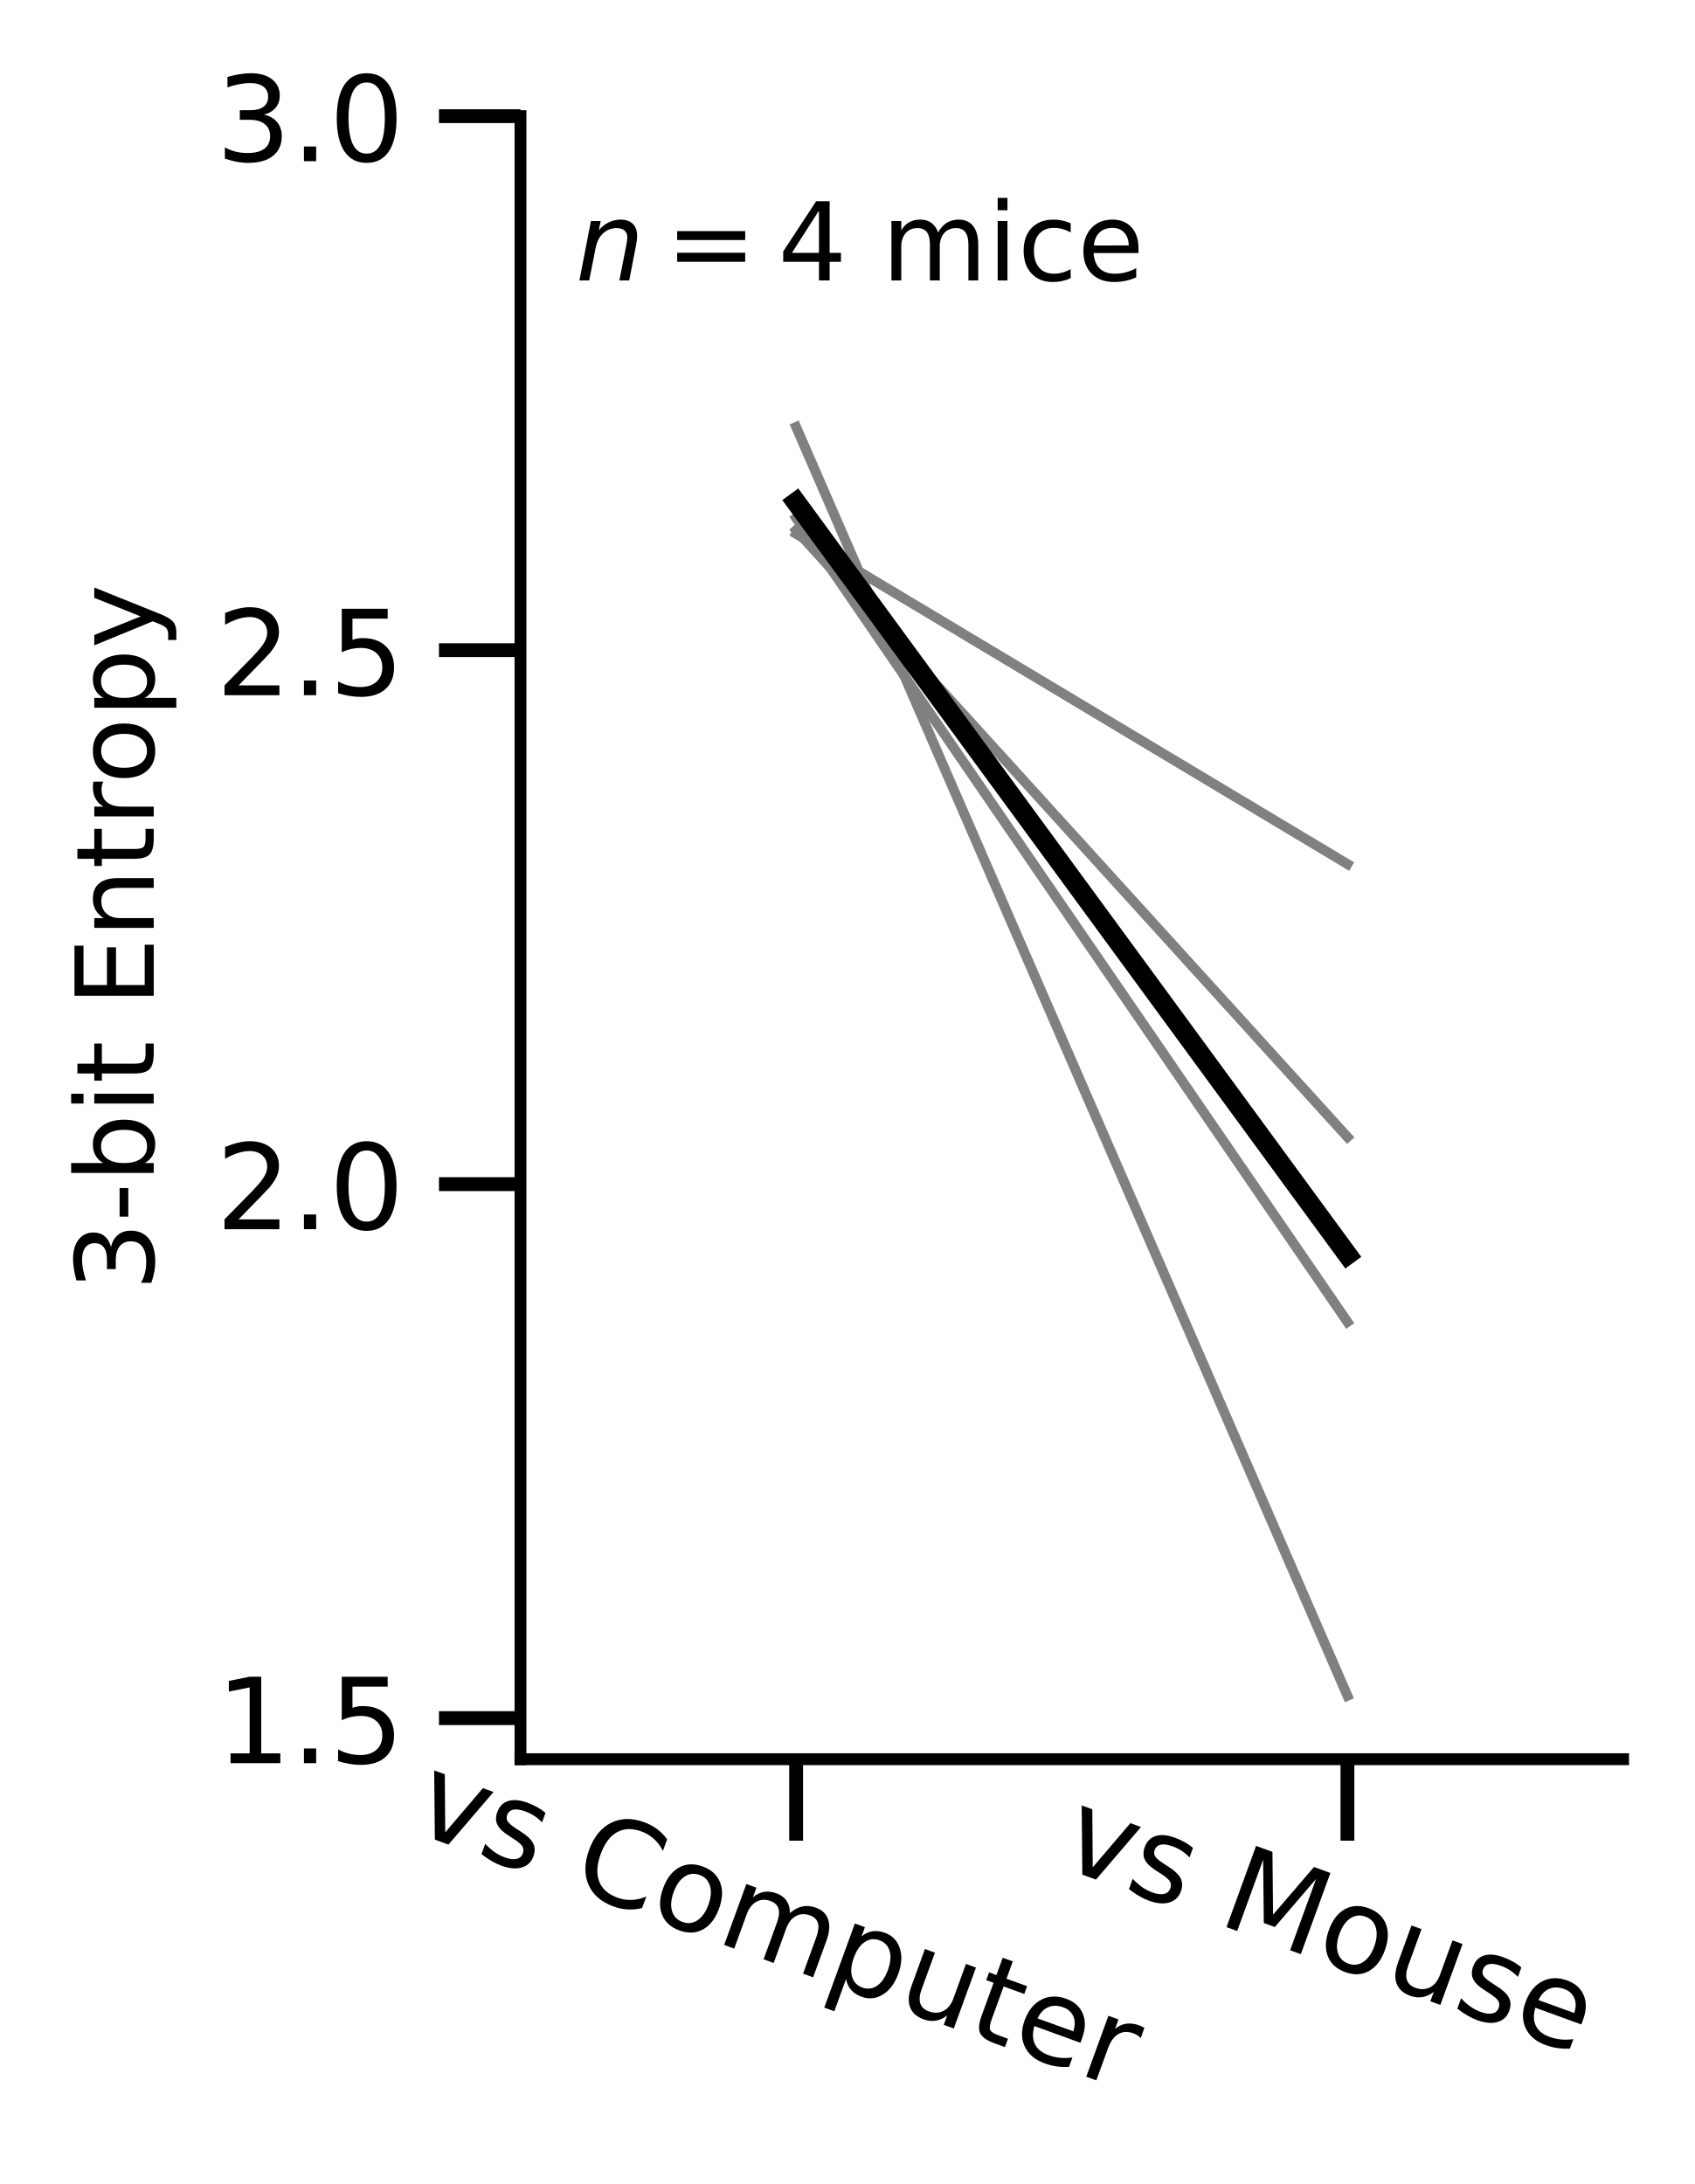
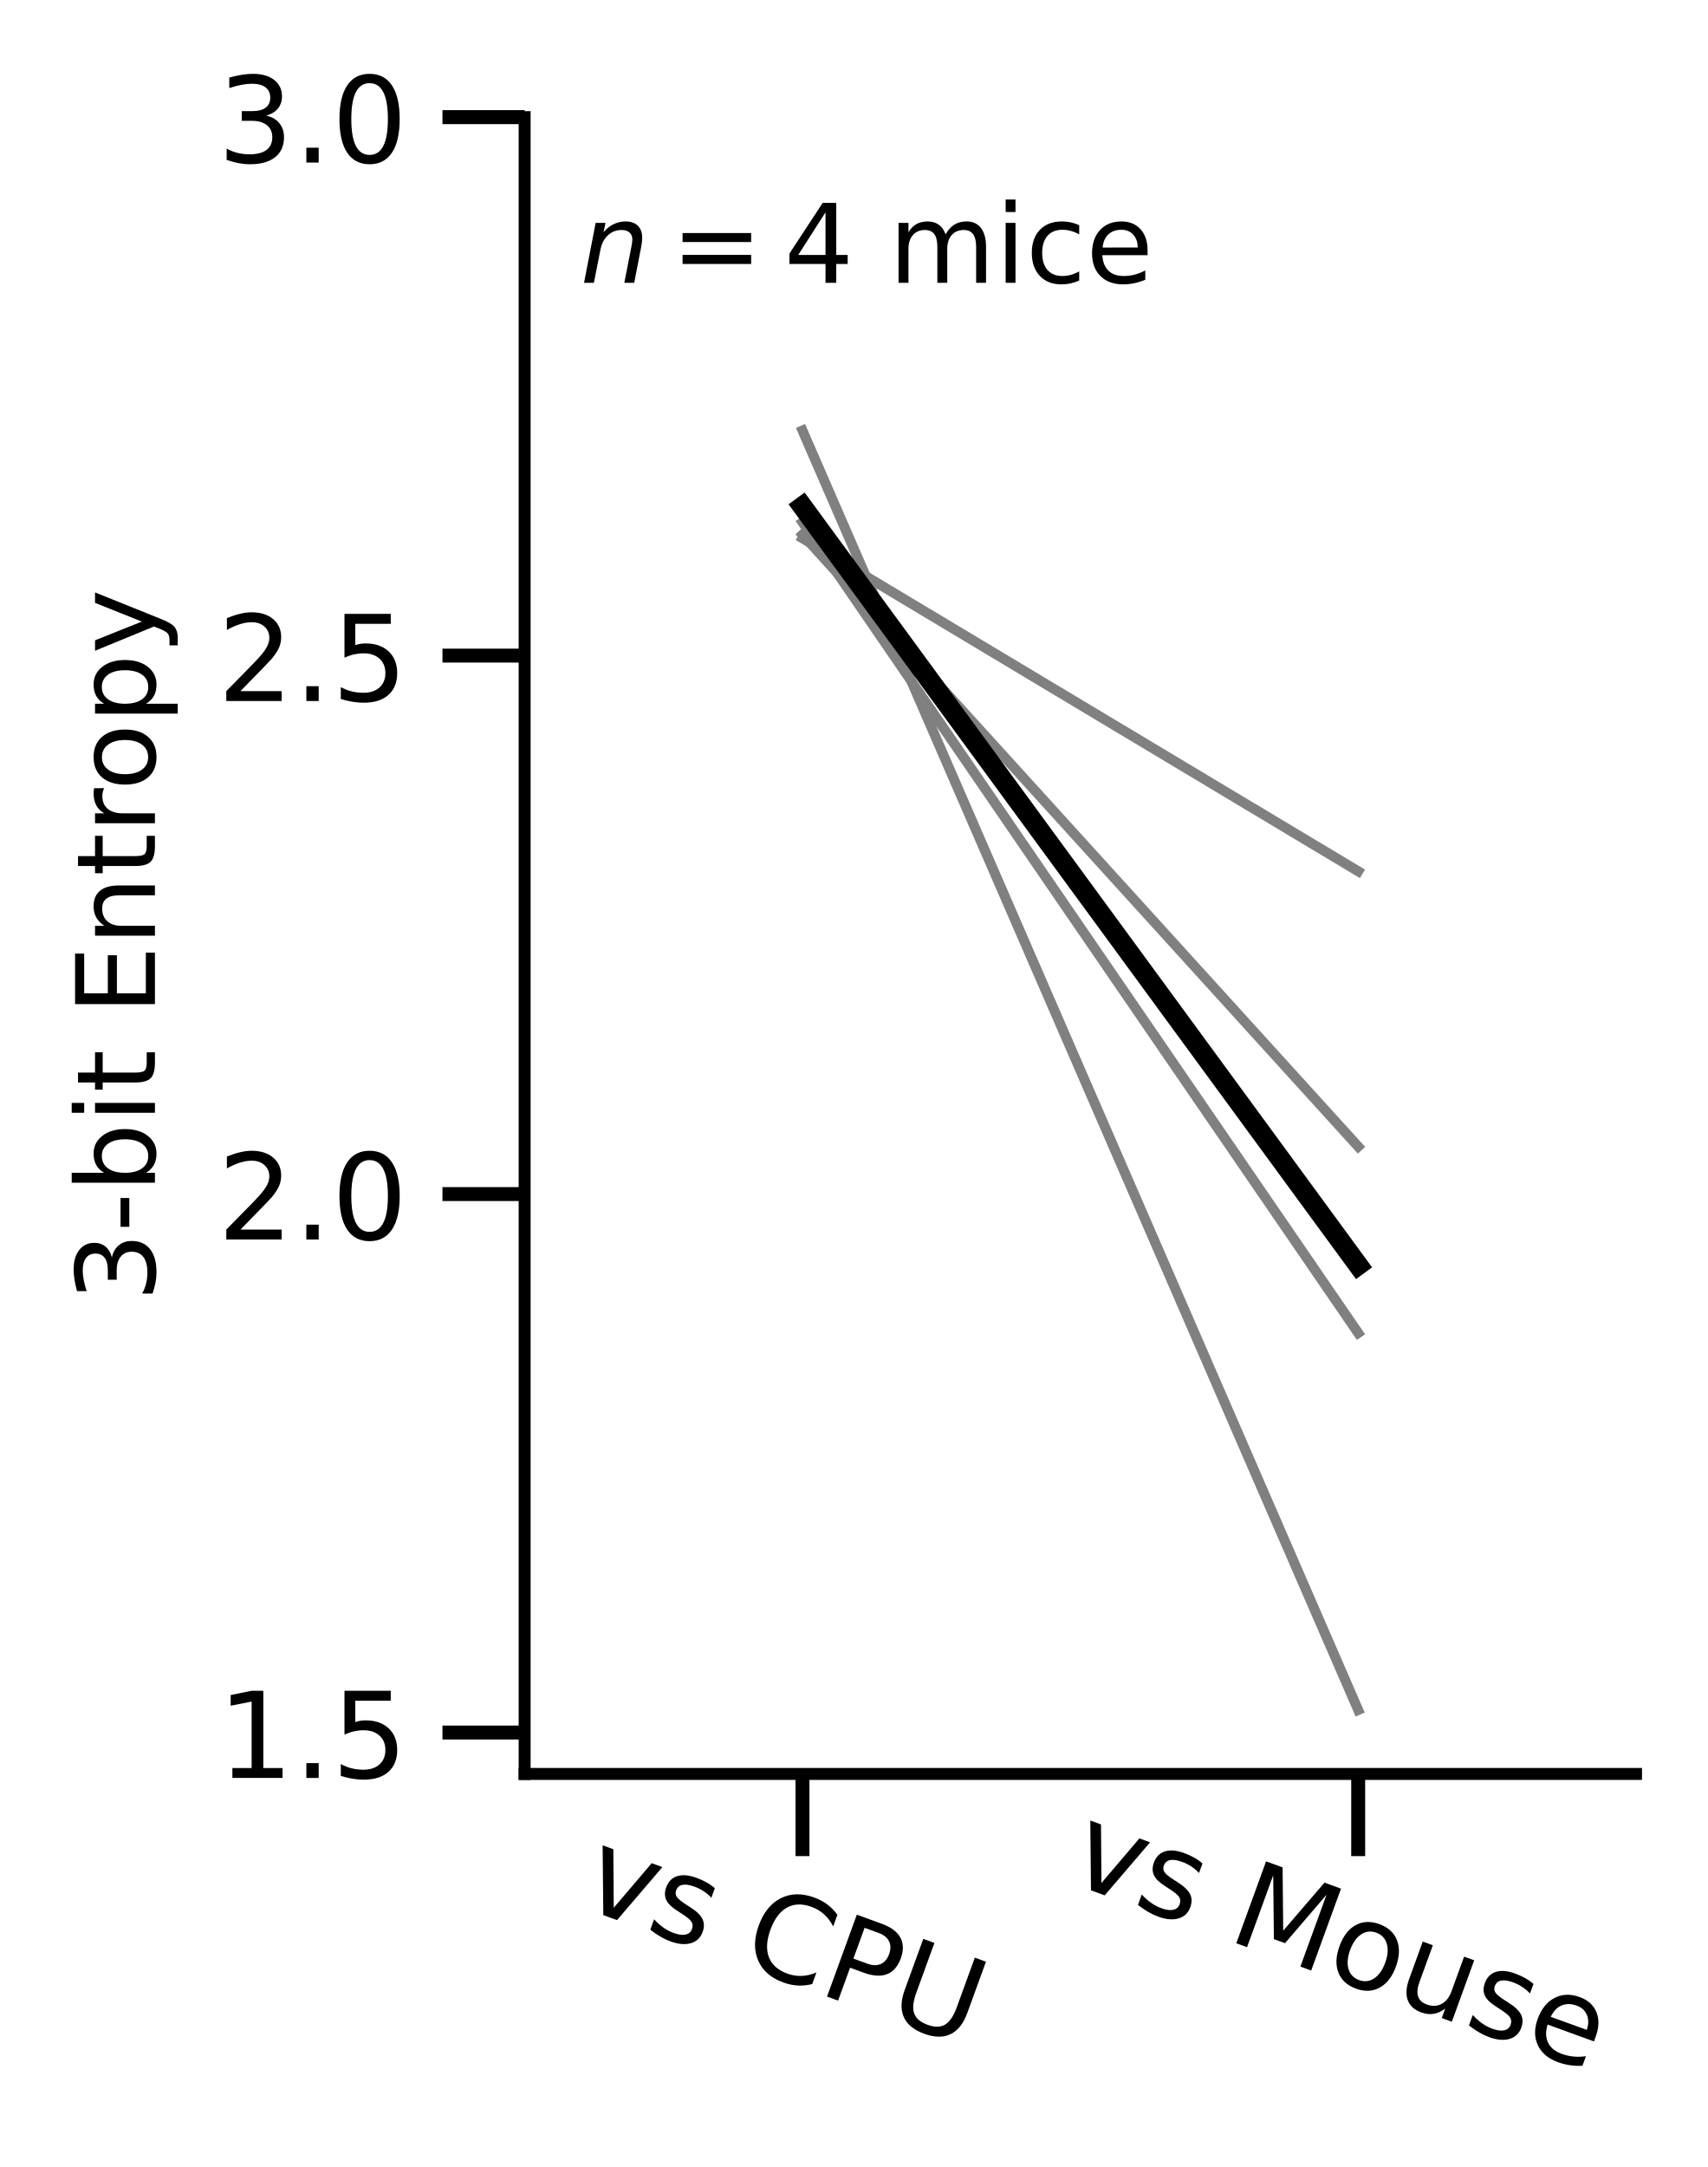
- <svg xmlns="http://www.w3.org/2000/svg" xmlns:xlink="http://www.w3.org/1999/xlink" width="171.48pt" height="221.08pt" viewBox="0 0 171.48 221.08" version="1.1">
+ <svg xmlns="http://www.w3.org/2000/svg" xmlns:xlink="http://www.w3.org/1999/xlink" width="171.48pt" height="217.537pt" viewBox="0 0 171.48 217.537" version="1.1">
  <defs>
    <style type="text/css">*{stroke-linejoin: round; stroke-linecap: butt}</style>
  </defs>
  <g id="figure_1">
    <g id="patch_1">
-       <path d="M 0 221.08  L 171.48 221.08  L 171.48 0  L 0 0  L 0 221.08  z " style="fill: none" />
+       <path d="M 0 217.537  L 171.48 217.537  L 171.48 0  L 0 0  L 0 217.537  z " style="fill: none" />
    </g>
    <g id="axes_1">
      <g id="patch_2">
        <path d="M 52.68 178.079  L 164.28 178.079  L 164.28 11.759  L 52.68 11.759  L 52.68 178.079  z " style="fill: none" />
      </g>
      <g id="matplotlib.axis_1">
        <g id="xtick_1">
          <g id="line2d_1">
            <defs>
-               <path id="m7da990878b" d="M 0 0  L 0 8.25  " style="stroke: #000000; stroke-width: 1.4" />
+               <path id="m36ae7b6d57" d="M 0 0  L 0 8.25  " style="stroke: #000000; stroke-width: 1.4" />
            </defs>
            <g>
-               <use xlink:href="#m7da990878b" x="80.58" y="178.079" style="stroke: #000000; stroke-width: 1.4" />
+               <use xlink:href="#m36ae7b6d57" x="80.58" y="178.079" style="stroke: #000000; stroke-width: 1.4" />
            </g>
          </g>
          <g id="text_1">
-             <g transform="translate(41.36634 185.2599) rotate(-340) scale(0.12 -0.12)">
+             <g transform="translate(57.93194 191.2893) rotate(-340) scale(0.12 -0.12)">
              <defs>
                <path id="DejaVuSans-76" d="M 191 3500  L 800 3500  L 1894 563  L 2988 3500  L 3597 3500  L 2284 0  L 1503 0  L 191 3500  z " transform="scale(0.015625)" />
                <path id="DejaVuSans-73" d="M 2834 3397  L 2834 2853  Q 2591 2978 2328 3040  Q 2066 3103 1784 3103  Q 1356 3103 1142 2972  Q 928 2841 928 2578  Q 928 2378 1081 2264  Q 1234 2150 1697 2047  L 1894 2003  Q 2506 1872 2764 1633  Q 3022 1394 3022 966  Q 3022 478 2636 193  Q 2250 -91 1575 -91  Q 1294 -91 989 -36  Q 684 19 347 128  L 347 722  Q 666 556 975 473  Q 1284 391 1588 391  Q 1994 391 2212 530  Q 2431 669 2431 922  Q 2431 1156 2273 1281  Q 2116 1406 1581 1522  L 1381 1569  Q 847 1681 609 1914  Q 372 2147 372 2553  Q 372 3047 722 3315  Q 1072 3584 1716 3584  Q 2034 3584 2315 3537  Q 2597 3491 2834 3397  z " transform="scale(0.015625)" />
                <path id="DejaVuSans-20" transform="scale(0.015625)" />
                <path id="DejaVuSans-43" d="M 4122 4306  L 4122 3641  Q 3803 3938 3442 4084  Q 3081 4231 2675 4231  Q 1875 4231 1450 3742  Q 1025 3253 1025 2328  Q 1025 1406 1450 917  Q 1875 428 2675 428  Q 3081 428 3442 575  Q 3803 722 4122 1019  L 4122 359  Q 3791 134 3420 21  Q 3050 -91 2638 -91  Q 1578 -91 968 557  Q 359 1206 359 2328  Q 359 3453 968 4101  Q 1578 4750 2638 4750  Q 3056 4750 3426 4639  Q 3797 4528 4122 4306  z " transform="scale(0.015625)" />
-                 <path id="DejaVuSans-6f" d="M 1959 3097  Q 1497 3097 1228 2736  Q 959 2375 959 1747  Q 959 1119 1226 758  Q 1494 397 1959 397  Q 2419 397 2687 759  Q 2956 1122 2956 1747  Q 2956 2369 2687 2733  Q 2419 3097 1959 3097  z M 1959 3584  Q 2709 3584 3137 3096  Q 3566 2609 3566 1747  Q 3566 888 3137 398  Q 2709 -91 1959 -91  Q 1206 -91 779 398  Q 353 888 353 1747  Q 353 2609 779 3096  Q 1206 3584 1959 3584  z " transform="scale(0.015625)" />
-                 <path id="DejaVuSans-6d" d="M 3328 2828  Q 3544 3216 3844 3400  Q 4144 3584 4550 3584  Q 5097 3584 5394 3201  Q 5691 2819 5691 2113  L 5691 0  L 5113 0  L 5113 2094  Q 5113 2597 4934 2840  Q 4756 3084 4391 3084  Q 3944 3084 3684 2787  Q 3425 2491 3425 1978  L 3425 0  L 2847 0  L 2847 2094  Q 2847 2600 2669 2842  Q 2491 3084 2119 3084  Q 1678 3084 1418 2786  Q 1159 2488 1159 1978  L 1159 0  L 581 0  L 581 3500  L 1159 3500  L 1159 2956  Q 1356 3278 1631 3431  Q 1906 3584 2284 3584  Q 2666 3584 2933 3390  Q 3200 3197 3328 2828  z " transform="scale(0.015625)" />
-                 <path id="DejaVuSans-70" d="M 1159 525  L 1159 -1331  L 581 -1331  L 581 3500  L 1159 3500  L 1159 2969  Q 1341 3281 1617 3432  Q 1894 3584 2278 3584  Q 2916 3584 3314 3078  Q 3713 2572 3713 1747  Q 3713 922 3314 415  Q 2916 -91 2278 -91  Q 1894 -91 1617 61  Q 1341 213 1159 525  z M 3116 1747  Q 3116 2381 2855 2742  Q 2594 3103 2138 3103  Q 1681 3103 1420 2742  Q 1159 2381 1159 1747  Q 1159 1113 1420 752  Q 1681 391 2138 391  Q 2594 391 2855 752  Q 3116 1113 3116 1747  z " transform="scale(0.015625)" />
-                 <path id="DejaVuSans-75" d="M 544 1381  L 544 3500  L 1119 3500  L 1119 1403  Q 1119 906 1312 657  Q 1506 409 1894 409  Q 2359 409 2629 706  Q 2900 1003 2900 1516  L 2900 3500  L 3475 3500  L 3475 0  L 2900 0  L 2900 538  Q 2691 219 2414 64  Q 2138 -91 1772 -91  Q 1169 -91 856 284  Q 544 659 544 1381  z M 1991 3584  L 1991 3584  z " transform="scale(0.015625)" />
-                 <path id="DejaVuSans-74" d="M 1172 4494  L 1172 3500  L 2356 3500  L 2356 3053  L 1172 3053  L 1172 1153  Q 1172 725 1289 603  Q 1406 481 1766 481  L 2356 481  L 2356 0  L 1766 0  Q 1100 0 847 248  Q 594 497 594 1153  L 594 3053  L 172 3053  L 172 3500  L 594 3500  L 594 4494  L 1172 4494  z " transform="scale(0.015625)" />
-                 <path id="DejaVuSans-65" d="M 3597 1894  L 3597 1613  L 953 1613  Q 991 1019 1311 708  Q 1631 397 2203 397  Q 2534 397 2845 478  Q 3156 559 3463 722  L 3463 178  Q 3153 47 2828 -22  Q 2503 -91 2169 -91  Q 1331 -91 842 396  Q 353 884 353 1716  Q 353 2575 817 3079  Q 1281 3584 2069 3584  Q 2775 3584 3186 3129  Q 3597 2675 3597 1894  z M 3022 2063  Q 3016 2534 2758 2815  Q 2500 3097 2075 3097  Q 1594 3097 1305 2825  Q 1016 2553 972 2059  L 3022 2063  z " transform="scale(0.015625)" />
-                 <path id="DejaVuSans-72" d="M 2631 2963  Q 2534 3019 2420 3045  Q 2306 3072 2169 3072  Q 1681 3072 1420 2755  Q 1159 2438 1159 1844  L 1159 0  L 581 0  L 581 3500  L 1159 3500  L 1159 2956  Q 1341 3275 1631 3429  Q 1922 3584 2338 3584  Q 2397 3584 2469 3576  Q 2541 3569 2628 3553  L 2631 2963  z " transform="scale(0.015625)" />
+                 <path id="DejaVuSans-50" d="M 1259 4147  L 1259 2394  L 2053 2394  Q 2494 2394 2734 2622  Q 2975 2850 2975 3272  Q 2975 3691 2734 3919  Q 2494 4147 2053 4147  L 1259 4147  z M 628 4666  L 2053 4666  Q 2838 4666 3239 4311  Q 3641 3956 3641 3272  Q 3641 2581 3239 2228  Q 2838 1875 2053 1875  L 1259 1875  L 1259 0  L 628 0  L 628 4666  z " transform="scale(0.015625)" />
+                 <path id="DejaVuSans-55" d="M 556 4666  L 1191 4666  L 1191 1831  Q 1191 1081 1462 751  Q 1734 422 2344 422  Q 2950 422 3222 751  Q 3494 1081 3494 1831  L 3494 4666  L 4128 4666  L 4128 1753  Q 4128 841 3676 375  Q 3225 -91 2344 -91  Q 1459 -91 1007 375  Q 556 841 556 1753  L 556 4666  z " transform="scale(0.015625)" />
              </defs>
              <use xlink:href="#DejaVuSans-76" />
              <use xlink:href="#DejaVuSans-73" transform="translate(59.17969 0)" />
              <use xlink:href="#DejaVuSans-20" transform="translate(111.2793 0)" />
              <use xlink:href="#DejaVuSans-43" transform="translate(143.0664 0)" />
-               <use xlink:href="#DejaVuSans-6f" transform="translate(212.8906 0)" />
-               <use xlink:href="#DejaVuSans-6d" transform="translate(274.0723 0)" />
-               <use xlink:href="#DejaVuSans-70" transform="translate(371.4844 0)" />
-               <use xlink:href="#DejaVuSans-75" transform="translate(434.9609 0)" />
-               <use xlink:href="#DejaVuSans-74" transform="translate(498.3398 0)" />
-               <use xlink:href="#DejaVuSans-65" transform="translate(537.5488 0)" />
-               <use xlink:href="#DejaVuSans-72" transform="translate(599.0723 0)" />
+               <use xlink:href="#DejaVuSans-50" transform="translate(212.8906 0)" />
+               <use xlink:href="#DejaVuSans-55" transform="translate(273.1934 0)" />
            </g>
          </g>
        </g>
        <g id="xtick_2">
          <g id="line2d_2">
            <g>
-               <use xlink:href="#m7da990878b" x="136.38" y="178.079" style="stroke: #000000; stroke-width: 1.4" />
+               <use xlink:href="#m36ae7b6d57" x="136.38" y="178.079" style="stroke: #000000; stroke-width: 1.4" />
            </g>
          </g>
          <g id="text_2">
            <g transform="translate(106.901 188.803) rotate(-340) scale(0.12 -0.12)">
              <defs>
                <path id="DejaVuSans-4d" d="M 628 4666  L 1569 4666  L 2759 1491  L 3956 4666  L 4897 4666  L 4897 0  L 4281 0  L 4281 4097  L 3078 897  L 2444 897  L 1241 4097  L 1241 0  L 628 0  L 628 4666  z " transform="scale(0.015625)" />
+                 <path id="DejaVuSans-6f" d="M 1959 3097  Q 1497 3097 1228 2736  Q 959 2375 959 1747  Q 959 1119 1226 758  Q 1494 397 1959 397  Q 2419 397 2687 759  Q 2956 1122 2956 1747  Q 2956 2369 2687 2733  Q 2419 3097 1959 3097  z M 1959 3584  Q 2709 3584 3137 3096  Q 3566 2609 3566 1747  Q 3566 888 3137 398  Q 2709 -91 1959 -91  Q 1206 -91 779 398  Q 353 888 353 1747  Q 353 2609 779 3096  Q 1206 3584 1959 3584  z " transform="scale(0.015625)" />
+                 <path id="DejaVuSans-75" d="M 544 1381  L 544 3500  L 1119 3500  L 1119 1403  Q 1119 906 1312 657  Q 1506 409 1894 409  Q 2359 409 2629 706  Q 2900 1003 2900 1516  L 2900 3500  L 3475 3500  L 3475 0  L 2900 0  L 2900 538  Q 2691 219 2414 64  Q 2138 -91 1772 -91  Q 1169 -91 856 284  Q 544 659 544 1381  z M 1991 3584  L 1991 3584  z " transform="scale(0.015625)" />
+                 <path id="DejaVuSans-65" d="M 3597 1894  L 3597 1613  L 953 1613  Q 991 1019 1311 708  Q 1631 397 2203 397  Q 2534 397 2845 478  Q 3156 559 3463 722  L 3463 178  Q 3153 47 2828 -22  Q 2503 -91 2169 -91  Q 1331 -91 842 396  Q 353 884 353 1716  Q 353 2575 817 3079  Q 1281 3584 2069 3584  Q 2775 3584 3186 3129  Q 3597 2675 3597 1894  z M 3022 2063  Q 3016 2534 2758 2815  Q 2500 3097 2075 3097  Q 1594 3097 1305 2825  Q 1016 2553 972 2059  L 3022 2063  z " transform="scale(0.015625)" />
              </defs>
              <use xlink:href="#DejaVuSans-76" />
              <use xlink:href="#DejaVuSans-73" transform="translate(59.17969 0)" />
              <use xlink:href="#DejaVuSans-20" transform="translate(111.2793 0)" />
              <use xlink:href="#DejaVuSans-4d" transform="translate(143.0664 0)" />
              <use xlink:href="#DejaVuSans-6f" transform="translate(229.3457 0)" />
              <use xlink:href="#DejaVuSans-75" transform="translate(290.5273 0)" />
              <use xlink:href="#DejaVuSans-73" transform="translate(353.9062 0)" />
              <use xlink:href="#DejaVuSans-65" transform="translate(406.0059 0)" />
            </g>
          </g>
        </g>
      </g>
      <g id="matplotlib.axis_2">
        <g id="ytick_1">
          <g id="line2d_3">
            <defs>
-               <path id="m1930f873bc" d="M 0 0  L -8.25 0  " style="stroke: #000000; stroke-width: 1.4" />
+               <path id="ma622759d70" d="M 0 0  L -8.25 0  " style="stroke: #000000; stroke-width: 1.4" />
            </defs>
            <g>
-               <use xlink:href="#m1930f873bc" x="52.68" y="173.923" style="stroke: #000000; stroke-width: 1.4" />
+               <use xlink:href="#ma622759d70" x="52.68" y="173.923" style="stroke: #000000; stroke-width: 1.4" />
            </g>
          </g>
          <g id="text_3">
            <g transform="translate(21.84594 178.4818) scale(0.12 -0.12)">
              <defs>
                <path id="DejaVuSans-31" d="M 794 531  L 1825 531  L 1825 4091  L 703 3866  L 703 4441  L 1819 4666  L 2450 4666  L 2450 531  L 3481 531  L 3481 0  L 794 0  L 794 531  z " transform="scale(0.015625)" />
                <path id="DejaVuSans-2e" d="M 684 794  L 1344 794  L 1344 0  L 684 0  L 684 794  z " transform="scale(0.015625)" />
                <path id="DejaVuSans-35" d="M 691 4666  L 3169 4666  L 3169 4134  L 1269 4134  L 1269 2991  Q 1406 3038 1543 3061  Q 1681 3084 1819 3084  Q 2600 3084 3056 2656  Q 3513 2228 3513 1497  Q 3513 744 3044 326  Q 2575 -91 1722 -91  Q 1428 -91 1123 -41  Q 819 9 494 109  L 494 744  Q 775 591 1075 516  Q 1375 441 1709 441  Q 2250 441 2565 725  Q 2881 1009 2881 1497  Q 2881 1984 2565 2268  Q 2250 2553 1709 2553  Q 1456 2553 1204 2497  Q 953 2441 691 2322  L 691 4666  z " transform="scale(0.015625)" />
              </defs>
              <use xlink:href="#DejaVuSans-31" />
              <use xlink:href="#DejaVuSans-2e" transform="translate(63.62305 0)" />
              <use xlink:href="#DejaVuSans-35" transform="translate(95.41016 0)" />
            </g>
          </g>
        </g>
        <g id="ytick_2">
          <g id="line2d_4">
            <g>
-               <use xlink:href="#m1930f873bc" x="52.68" y="119.868" style="stroke: #000000; stroke-width: 1.4" />
+               <use xlink:href="#ma622759d70" x="52.68" y="119.868" style="stroke: #000000; stroke-width: 1.4" />
            </g>
          </g>
          <g id="text_4">
            <g transform="translate(21.84594 124.4272) scale(0.12 -0.12)">
              <defs>
                <path id="DejaVuSans-32" d="M 1228 531  L 3431 531  L 3431 0  L 469 0  L 469 531  Q 828 903 1448 1529  Q 2069 2156 2228 2338  Q 2531 2678 2651 2914  Q 2772 3150 2772 3378  Q 2772 3750 2511 3984  Q 2250 4219 1831 4219  Q 1534 4219 1204 4116  Q 875 4013 500 3803  L 500 4441  Q 881 4594 1212 4672  Q 1544 4750 1819 4750  Q 2544 4750 2975 4387  Q 3406 4025 3406 3419  Q 3406 3131 3298 2873  Q 3191 2616 2906 2266  Q 2828 2175 2409 1742  Q 1991 1309 1228 531  z " transform="scale(0.015625)" />
                <path id="DejaVuSans-30" d="M 2034 4250  Q 1547 4250 1301 3770  Q 1056 3291 1056 2328  Q 1056 1369 1301 889  Q 1547 409 2034 409  Q 2525 409 2770 889  Q 3016 1369 3016 2328  Q 3016 3291 2770 3770  Q 2525 4250 2034 4250  z M 2034 4750  Q 2819 4750 3233 4129  Q 3647 3509 3647 2328  Q 3647 1150 3233 529  Q 2819 -91 2034 -91  Q 1250 -91 836 529  Q 422 1150 422 2328  Q 422 3509 836 4129  Q 1250 4750 2034 4750  z " transform="scale(0.015625)" />
              </defs>
              <use xlink:href="#DejaVuSans-32" />
              <use xlink:href="#DejaVuSans-2e" transform="translate(63.62305 0)" />
              <use xlink:href="#DejaVuSans-30" transform="translate(95.41016 0)" />
            </g>
          </g>
        </g>
        <g id="ytick_3">
          <g id="line2d_5">
            <g>
-               <use xlink:href="#m1930f873bc" x="52.68" y="65.814" style="stroke: #000000; stroke-width: 1.4" />
+               <use xlink:href="#ma622759d70" x="52.68" y="65.814" style="stroke: #000000; stroke-width: 1.4" />
            </g>
          </g>
          <g id="text_5">
            <g transform="translate(21.84594 70.37268) scale(0.12 -0.12)">
              <use xlink:href="#DejaVuSans-32" />
              <use xlink:href="#DejaVuSans-2e" transform="translate(63.62305 0)" />
              <use xlink:href="#DejaVuSans-35" transform="translate(95.41016 0)" />
            </g>
          </g>
        </g>
        <g id="ytick_4">
          <g id="line2d_6">
            <g>
-               <use xlink:href="#m1930f873bc" x="52.68" y="11.759" style="stroke: #000000; stroke-width: 1.4" />
+               <use xlink:href="#ma622759d70" x="52.68" y="11.759" style="stroke: #000000; stroke-width: 1.4" />
            </g>
          </g>
          <g id="text_6">
            <g transform="translate(21.84594 16.31812) scale(0.12 -0.12)">
              <defs>
                <path id="DejaVuSans-33" d="M 2597 2516  Q 3050 2419 3304 2112  Q 3559 1806 3559 1356  Q 3559 666 3084 287  Q 2609 -91 1734 -91  Q 1441 -91 1130 -33  Q 819 25 488 141  L 488 750  Q 750 597 1062 519  Q 1375 441 1716 441  Q 2309 441 2620 675  Q 2931 909 2931 1356  Q 2931 1769 2642 2001  Q 2353 2234 1838 2234  L 1294 2234  L 1294 2753  L 1863 2753  Q 2328 2753 2575 2939  Q 2822 3125 2822 3475  Q 2822 3834 2567 4026  Q 2313 4219 1838 4219  Q 1578 4219 1281 4162  Q 984 4106 628 3988  L 628 4550  Q 988 4650 1302 4700  Q 1616 4750 1894 4750  Q 2613 4750 3031 4423  Q 3450 4097 3450 3541  Q 3450 3153 3228 2886  Q 3006 2619 2597 2516  z " transform="scale(0.015625)" />
              </defs>
              <use xlink:href="#DejaVuSans-33" />
              <use xlink:href="#DejaVuSans-2e" transform="translate(63.62305 0)" />
              <use xlink:href="#DejaVuSans-30" transform="translate(95.41016 0)" />
            </g>
          </g>
        </g>
        <g id="text_7">
          <g transform="translate(15.55828 130.6931) rotate(-90) scale(0.11 -0.11)">
            <defs>
              <path id="DejaVuSans-2d" d="M 313 2009  L 1997 2009  L 1997 1497  L 313 1497  L 313 2009  z " transform="scale(0.015625)" />
              <path id="DejaVuSans-62" d="M 3116 1747  Q 3116 2381 2855 2742  Q 2594 3103 2138 3103  Q 1681 3103 1420 2742  Q 1159 2381 1159 1747  Q 1159 1113 1420 752  Q 1681 391 2138 391  Q 2594 391 2855 752  Q 3116 1113 3116 1747  z M 1159 2969  Q 1341 3281 1617 3432  Q 1894 3584 2278 3584  Q 2916 3584 3314 3078  Q 3713 2572 3713 1747  Q 3713 922 3314 415  Q 2916 -91 2278 -91  Q 1894 -91 1617 61  Q 1341 213 1159 525  L 1159 0  L 581 0  L 581 4863  L 1159 4863  L 1159 2969  z " transform="scale(0.015625)" />
              <path id="DejaVuSans-69" d="M 603 3500  L 1178 3500  L 1178 0  L 603 0  L 603 3500  z M 603 4863  L 1178 4863  L 1178 4134  L 603 4134  L 603 4863  z " transform="scale(0.015625)" />
+               <path id="DejaVuSans-74" d="M 1172 4494  L 1172 3500  L 2356 3500  L 2356 3053  L 1172 3053  L 1172 1153  Q 1172 725 1289 603  Q 1406 481 1766 481  L 2356 481  L 2356 0  L 1766 0  Q 1100 0 847 248  Q 594 497 594 1153  L 594 3053  L 172 3053  L 172 3500  L 594 3500  L 594 4494  L 1172 4494  z " transform="scale(0.015625)" />
              <path id="DejaVuSans-45" d="M 628 4666  L 3578 4666  L 3578 4134  L 1259 4134  L 1259 2753  L 3481 2753  L 3481 2222  L 1259 2222  L 1259 531  L 3634 531  L 3634 0  L 628 0  L 628 4666  z " transform="scale(0.015625)" />
              <path id="DejaVuSans-6e" d="M 3513 2113  L 3513 0  L 2938 0  L 2938 2094  Q 2938 2591 2744 2837  Q 2550 3084 2163 3084  Q 1697 3084 1428 2787  Q 1159 2491 1159 1978  L 1159 0  L 581 0  L 581 3500  L 1159 3500  L 1159 2956  Q 1366 3272 1645 3428  Q 1925 3584 2291 3584  Q 2894 3584 3203 3211  Q 3513 2838 3513 2113  z " transform="scale(0.015625)" />
+               <path id="DejaVuSans-72" d="M 2631 2963  Q 2534 3019 2420 3045  Q 2306 3072 2169 3072  Q 1681 3072 1420 2755  Q 1159 2438 1159 1844  L 1159 0  L 581 0  L 581 3500  L 1159 3500  L 1159 2956  Q 1341 3275 1631 3429  Q 1922 3584 2338 3584  Q 2397 3584 2469 3576  Q 2541 3569 2628 3553  L 2631 2963  z " transform="scale(0.015625)" />
+               <path id="DejaVuSans-70" d="M 1159 525  L 1159 -1331  L 581 -1331  L 581 3500  L 1159 3500  L 1159 2969  Q 1341 3281 1617 3432  Q 1894 3584 2278 3584  Q 2916 3584 3314 3078  Q 3713 2572 3713 1747  Q 3713 922 3314 415  Q 2916 -91 2278 -91  Q 1894 -91 1617 61  Q 1341 213 1159 525  z M 3116 1747  Q 3116 2381 2855 2742  Q 2594 3103 2138 3103  Q 1681 3103 1420 2742  Q 1159 2381 1159 1747  Q 1159 1113 1420 752  Q 1681 391 2138 391  Q 2594 391 2855 752  Q 3116 1113 3116 1747  z " transform="scale(0.015625)" />
              <path id="DejaVuSans-79" d="M 2059 -325  Q 1816 -950 1584 -1140  Q 1353 -1331 966 -1331  L 506 -1331  L 506 -850  L 844 -850  Q 1081 -850 1212 -737  Q 1344 -625 1503 -206  L 1606 56  L 191 3500  L 800 3500  L 1894 763  L 2988 3500  L 3597 3500  L 2059 -325  z " transform="scale(0.015625)" />
            </defs>
            <use xlink:href="#DejaVuSans-33" />
            <use xlink:href="#DejaVuSans-2d" transform="translate(63.62305 0)" />
            <use xlink:href="#DejaVuSans-62" transform="translate(99.70703 0)" />
            <use xlink:href="#DejaVuSans-69" transform="translate(163.1836 0)" />
            <use xlink:href="#DejaVuSans-74" transform="translate(190.9668 0)" />
            <use xlink:href="#DejaVuSans-20" transform="translate(230.1758 0)" />
            <use xlink:href="#DejaVuSans-45" transform="translate(261.9629 0)" />
            <use xlink:href="#DejaVuSans-6e" transform="translate(325.1465 0)" />
            <use xlink:href="#DejaVuSans-74" transform="translate(388.5254 0)" />
            <use xlink:href="#DejaVuSans-72" transform="translate(427.7344 0)" />
            <use xlink:href="#DejaVuSans-6f" transform="translate(466.5977 0)" />
            <use xlink:href="#DejaVuSans-70" transform="translate(527.7793 0)" />
            <use xlink:href="#DejaVuSans-79" transform="translate(591.2559 0)" />
          </g>
        </g>
      </g>
      <g id="line2d_7">
-         <path d="M 80.58 52.433  L 136.38 133.817  " clip-path="url(#pcdb6893d6a)" style="fill: none; stroke: #808080; stroke-linecap: square" />
+         <path d="M 80.58 52.433  L 136.38 133.817  " clip-path="url(#pfda7e44815)" style="fill: none; stroke: #808080; stroke-linecap: square" />
      </g>
      <g id="line2d_8">
-         <path d="M 80.58 43.218  L 136.38 171.657  " clip-path="url(#pcdb6893d6a)" style="fill: none; stroke: #808080; stroke-linecap: square" />
+         <path d="M 80.58 43.218  L 136.38 171.657  " clip-path="url(#pfda7e44815)" style="fill: none; stroke: #808080; stroke-linecap: square" />
      </g>
      <g id="line2d_9">
-         <path d="M 80.58 54.036  L 136.38 87.466  " clip-path="url(#pcdb6893d6a)" style="fill: none; stroke: #808080; stroke-linecap: square" />
+         <path d="M 80.58 54.036  L 136.38 87.466  " clip-path="url(#pfda7e44815)" style="fill: none; stroke: #808080; stroke-linecap: square" />
      </g>
      <g id="line2d_10">
-         <path d="M 80.58 53.668  L 136.38 115.099  " clip-path="url(#pcdb6893d6a)" style="fill: none; stroke: #808080; stroke-linecap: square" />
+         <path d="M 80.58 53.668  L 136.38 115.099  " clip-path="url(#pfda7e44815)" style="fill: none; stroke: #808080; stroke-linecap: square" />
      </g>
      <g id="line2d_11">
-         <path d="M 80.58 50.839  L 136.38 127.01  " clip-path="url(#pcdb6893d6a)" style="fill: none; stroke: #000000; stroke-width: 2; stroke-linecap: square" />
+         <path d="M 80.58 50.839  L 136.38 127.01  " clip-path="url(#pfda7e44815)" style="fill: none; stroke: #000000; stroke-width: 2; stroke-linecap: square" />
      </g>
      <g id="patch_3">
        <path d="M 52.68 178.079  L 52.68 11.759  " style="fill: none; stroke: #000000; stroke-width: 1.2; stroke-linejoin: miter; stroke-linecap: square" />
      </g>
      <g id="patch_4">
        <path d="M 52.68 178.079  L 164.28 178.079  " style="fill: none; stroke: #000000; stroke-width: 1.2; stroke-linejoin: miter; stroke-linecap: square" />
      </g>
      <g id="text_8">
        <g transform="translate(58.25969 28.39106) scale(0.11 -0.11)">
          <defs>
            <path id="DejaVuSans-Oblique-6e" d="M 3566 2113  L 3156 0  L 2578 0  L 2988 2091  Q 3016 2238 3031 2350  Q 3047 2463 3047 2528  Q 3047 2791 2881 2937  Q 2716 3084 2419 3084  Q 1956 3084 1622 2776  Q 1288 2469 1184 1941  L 800 0  L 225 0  L 903 3500  L 1478 3500  L 1363 2950  Q 1603 3253 1940 3418  Q 2278 3584 2650 3584  Q 3113 3584 3367 3334  Q 3622 3084 3622 2631  Q 3622 2519 3608 2391  Q 3594 2263 3566 2113  z " transform="scale(0.015625)" />
            <path id="DejaVuSans-3d" d="M 678 2906  L 4684 2906  L 4684 2381  L 678 2381  L 678 2906  z M 678 1631  L 4684 1631  L 4684 1100  L 678 1100  L 678 1631  z " transform="scale(0.015625)" />
            <path id="DejaVuSans-34" d="M 2419 4116  L 825 1625  L 2419 1625  L 2419 4116  z M 2253 4666  L 3047 4666  L 3047 1625  L 3713 1625  L 3713 1100  L 3047 1100  L 3047 0  L 2419 0  L 2419 1100  L 313 1100  L 313 1709  L 2253 4666  z " transform="scale(0.015625)" />
+             <path id="DejaVuSans-6d" d="M 3328 2828  Q 3544 3216 3844 3400  Q 4144 3584 4550 3584  Q 5097 3584 5394 3201  Q 5691 2819 5691 2113  L 5691 0  L 5113 0  L 5113 2094  Q 5113 2597 4934 2840  Q 4756 3084 4391 3084  Q 3944 3084 3684 2787  Q 3425 2491 3425 1978  L 3425 0  L 2847 0  L 2847 2094  Q 2847 2600 2669 2842  Q 2491 3084 2119 3084  Q 1678 3084 1418 2786  Q 1159 2488 1159 1978  L 1159 0  L 581 0  L 581 3500  L 1159 3500  L 1159 2956  Q 1356 3278 1631 3431  Q 1906 3584 2284 3584  Q 2666 3584 2933 3390  Q 3200 3197 3328 2828  z " transform="scale(0.015625)" />
            <path id="DejaVuSans-63" d="M 3122 3366  L 3122 2828  Q 2878 2963 2633 3030  Q 2388 3097 2138 3097  Q 1578 3097 1268 2742  Q 959 2388 959 1747  Q 959 1106 1268 751  Q 1578 397 2138 397  Q 2388 397 2633 464  Q 2878 531 3122 666  L 3122 134  Q 2881 22 2623 -34  Q 2366 -91 2075 -91  Q 1284 -91 818 406  Q 353 903 353 1747  Q 353 2603 823 3093  Q 1294 3584 2113 3584  Q 2378 3584 2631 3529  Q 2884 3475 3122 3366  z " transform="scale(0.015625)" />
          </defs>
          <use xlink:href="#DejaVuSans-Oblique-6e" transform="translate(0 0.015625)" />
          <use xlink:href="#DejaVuSans-3d" transform="translate(82.86133 0.015625)" />
          <use xlink:href="#DejaVuSans-34" transform="translate(186.1328 0.015625)" />
          <use xlink:href="#DejaVuSans-20" transform="translate(249.7559 0.015625)" />
          <use xlink:href="#DejaVuSans-6d" transform="translate(281.543 0.015625)" />
          <use xlink:href="#DejaVuSans-69" transform="translate(378.9551 0.015625)" />
          <use xlink:href="#DejaVuSans-63" transform="translate(406.7383 0.015625)" />
          <use xlink:href="#DejaVuSans-65" transform="translate(461.7188 0.015625)" />
        </g>
      </g>
    </g>
  </g>
  <defs>
-     <clipPath id="pcdb6893d6a">
+     <clipPath id="pfda7e44815">
      <rect x="52.68" y="11.759" width="111.6" height="166.32" />
    </clipPath>
  </defs>
</svg>
